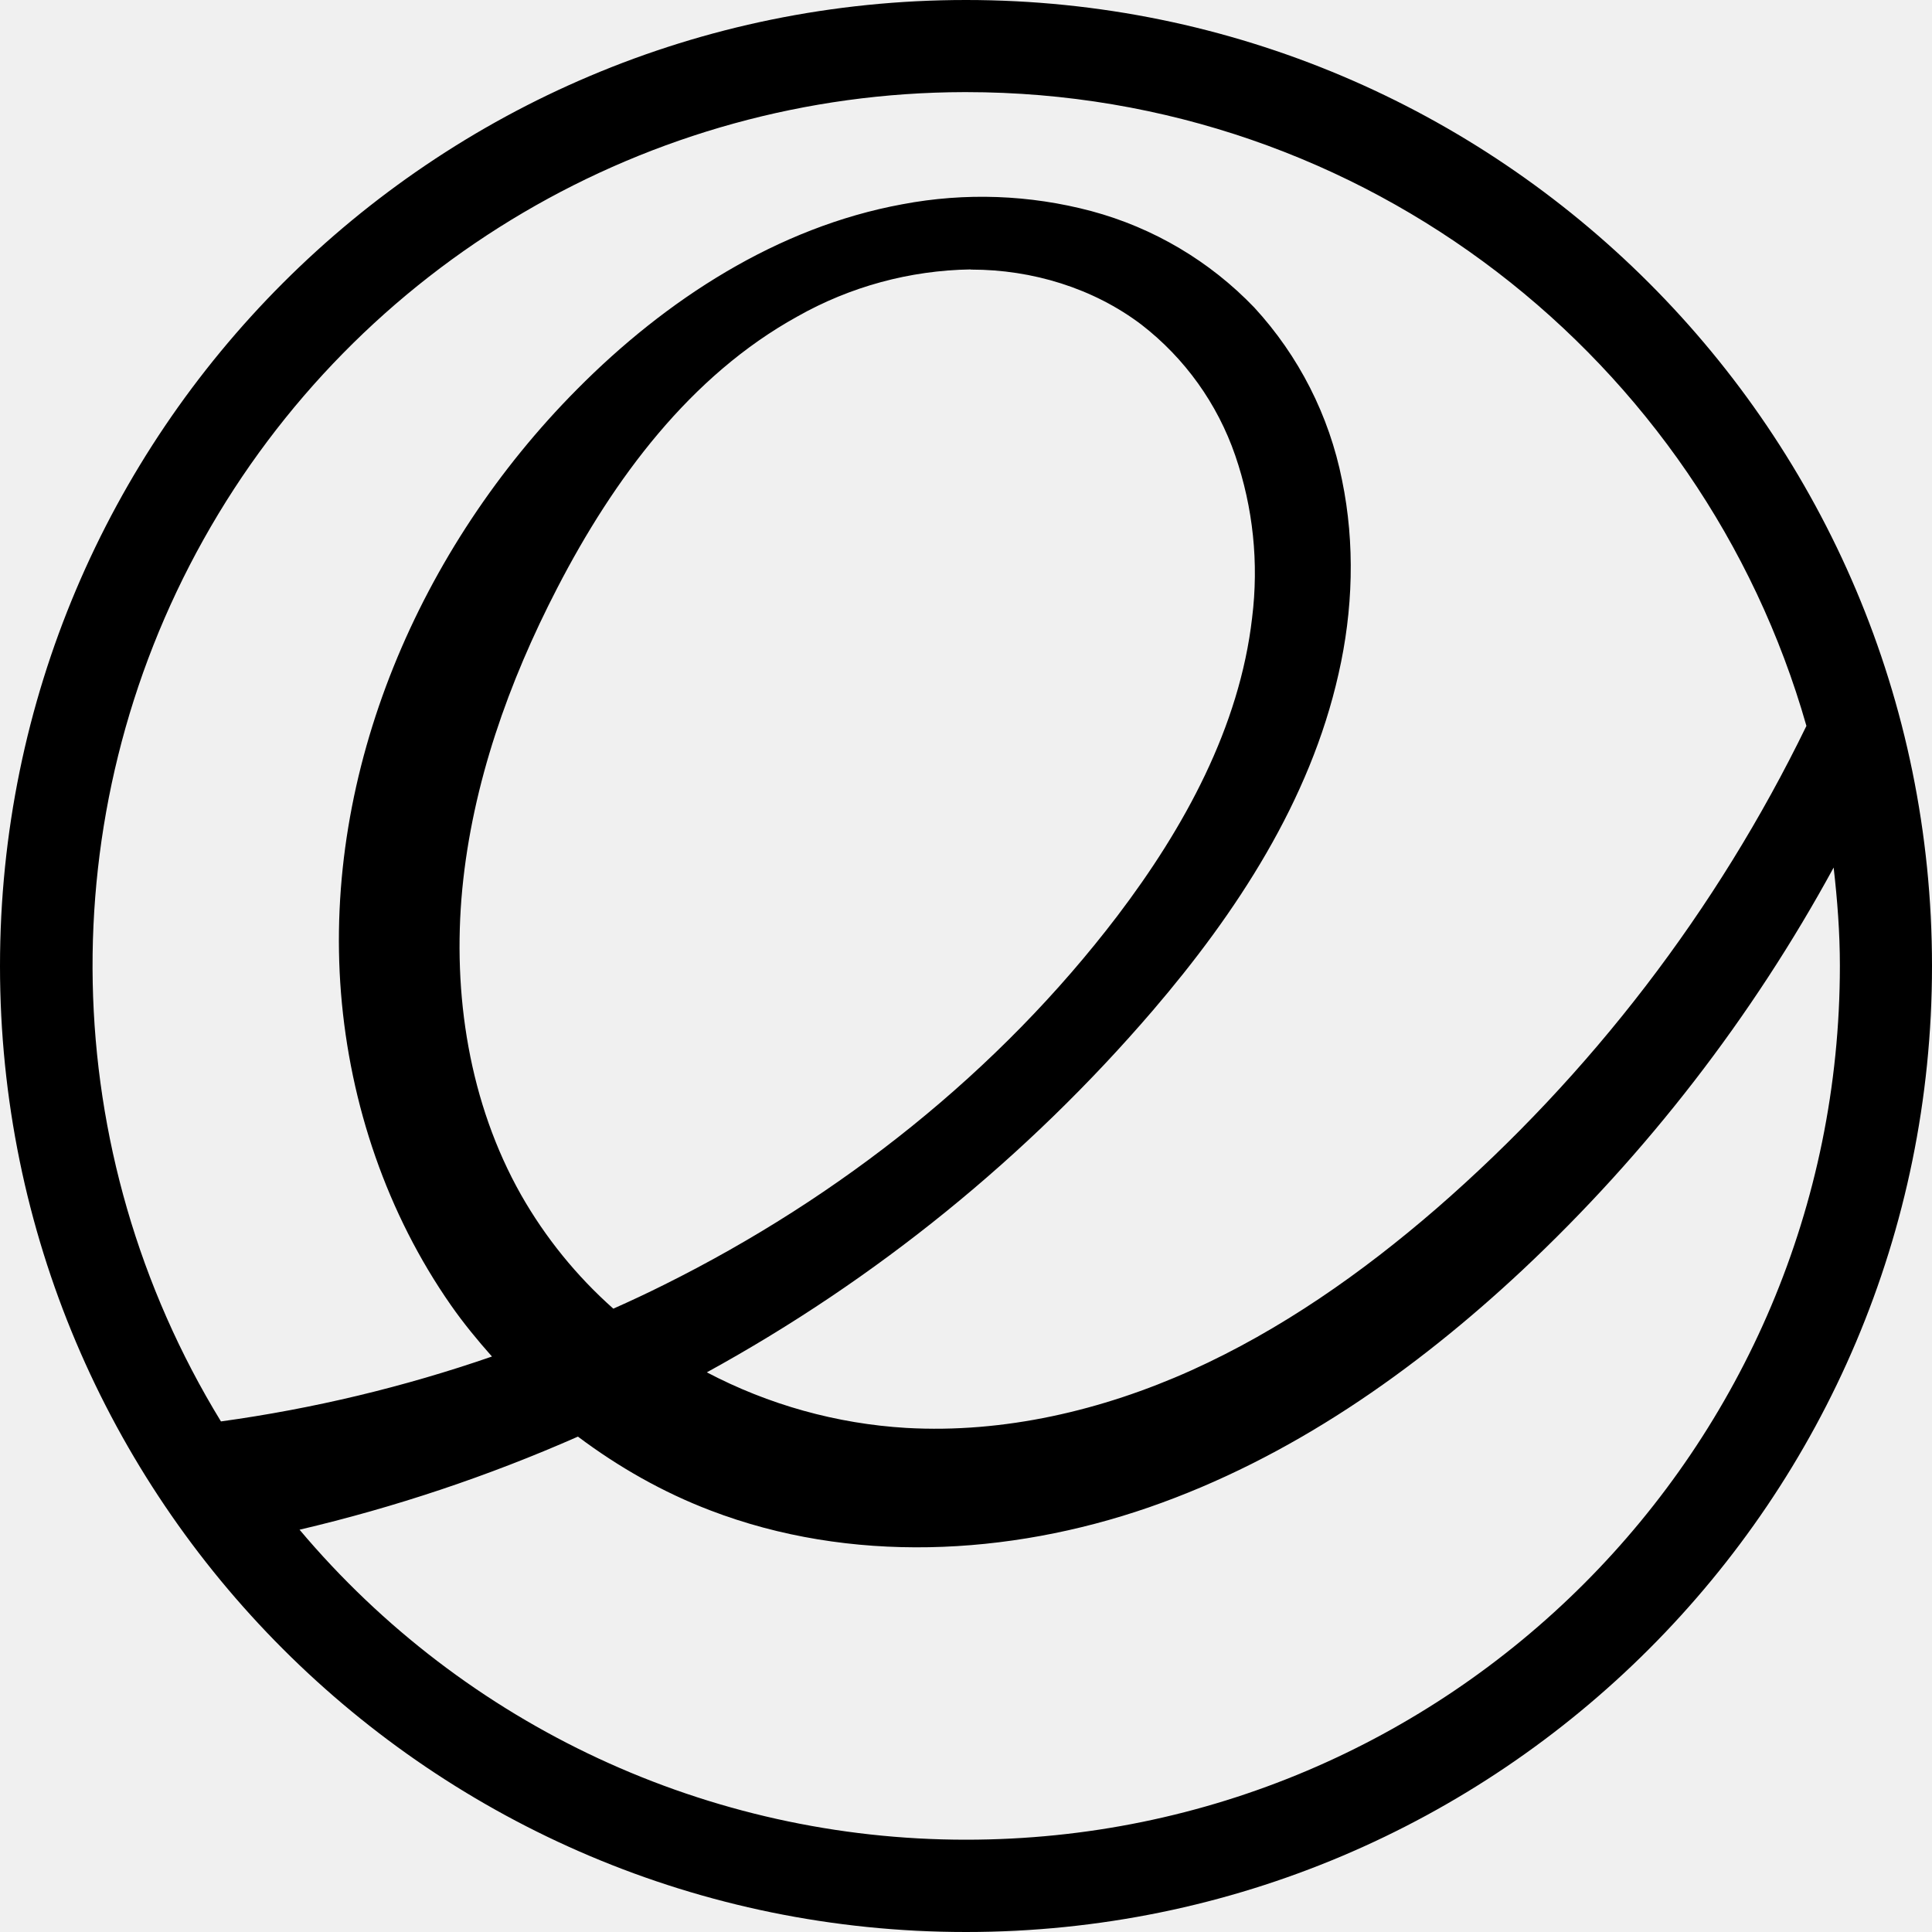
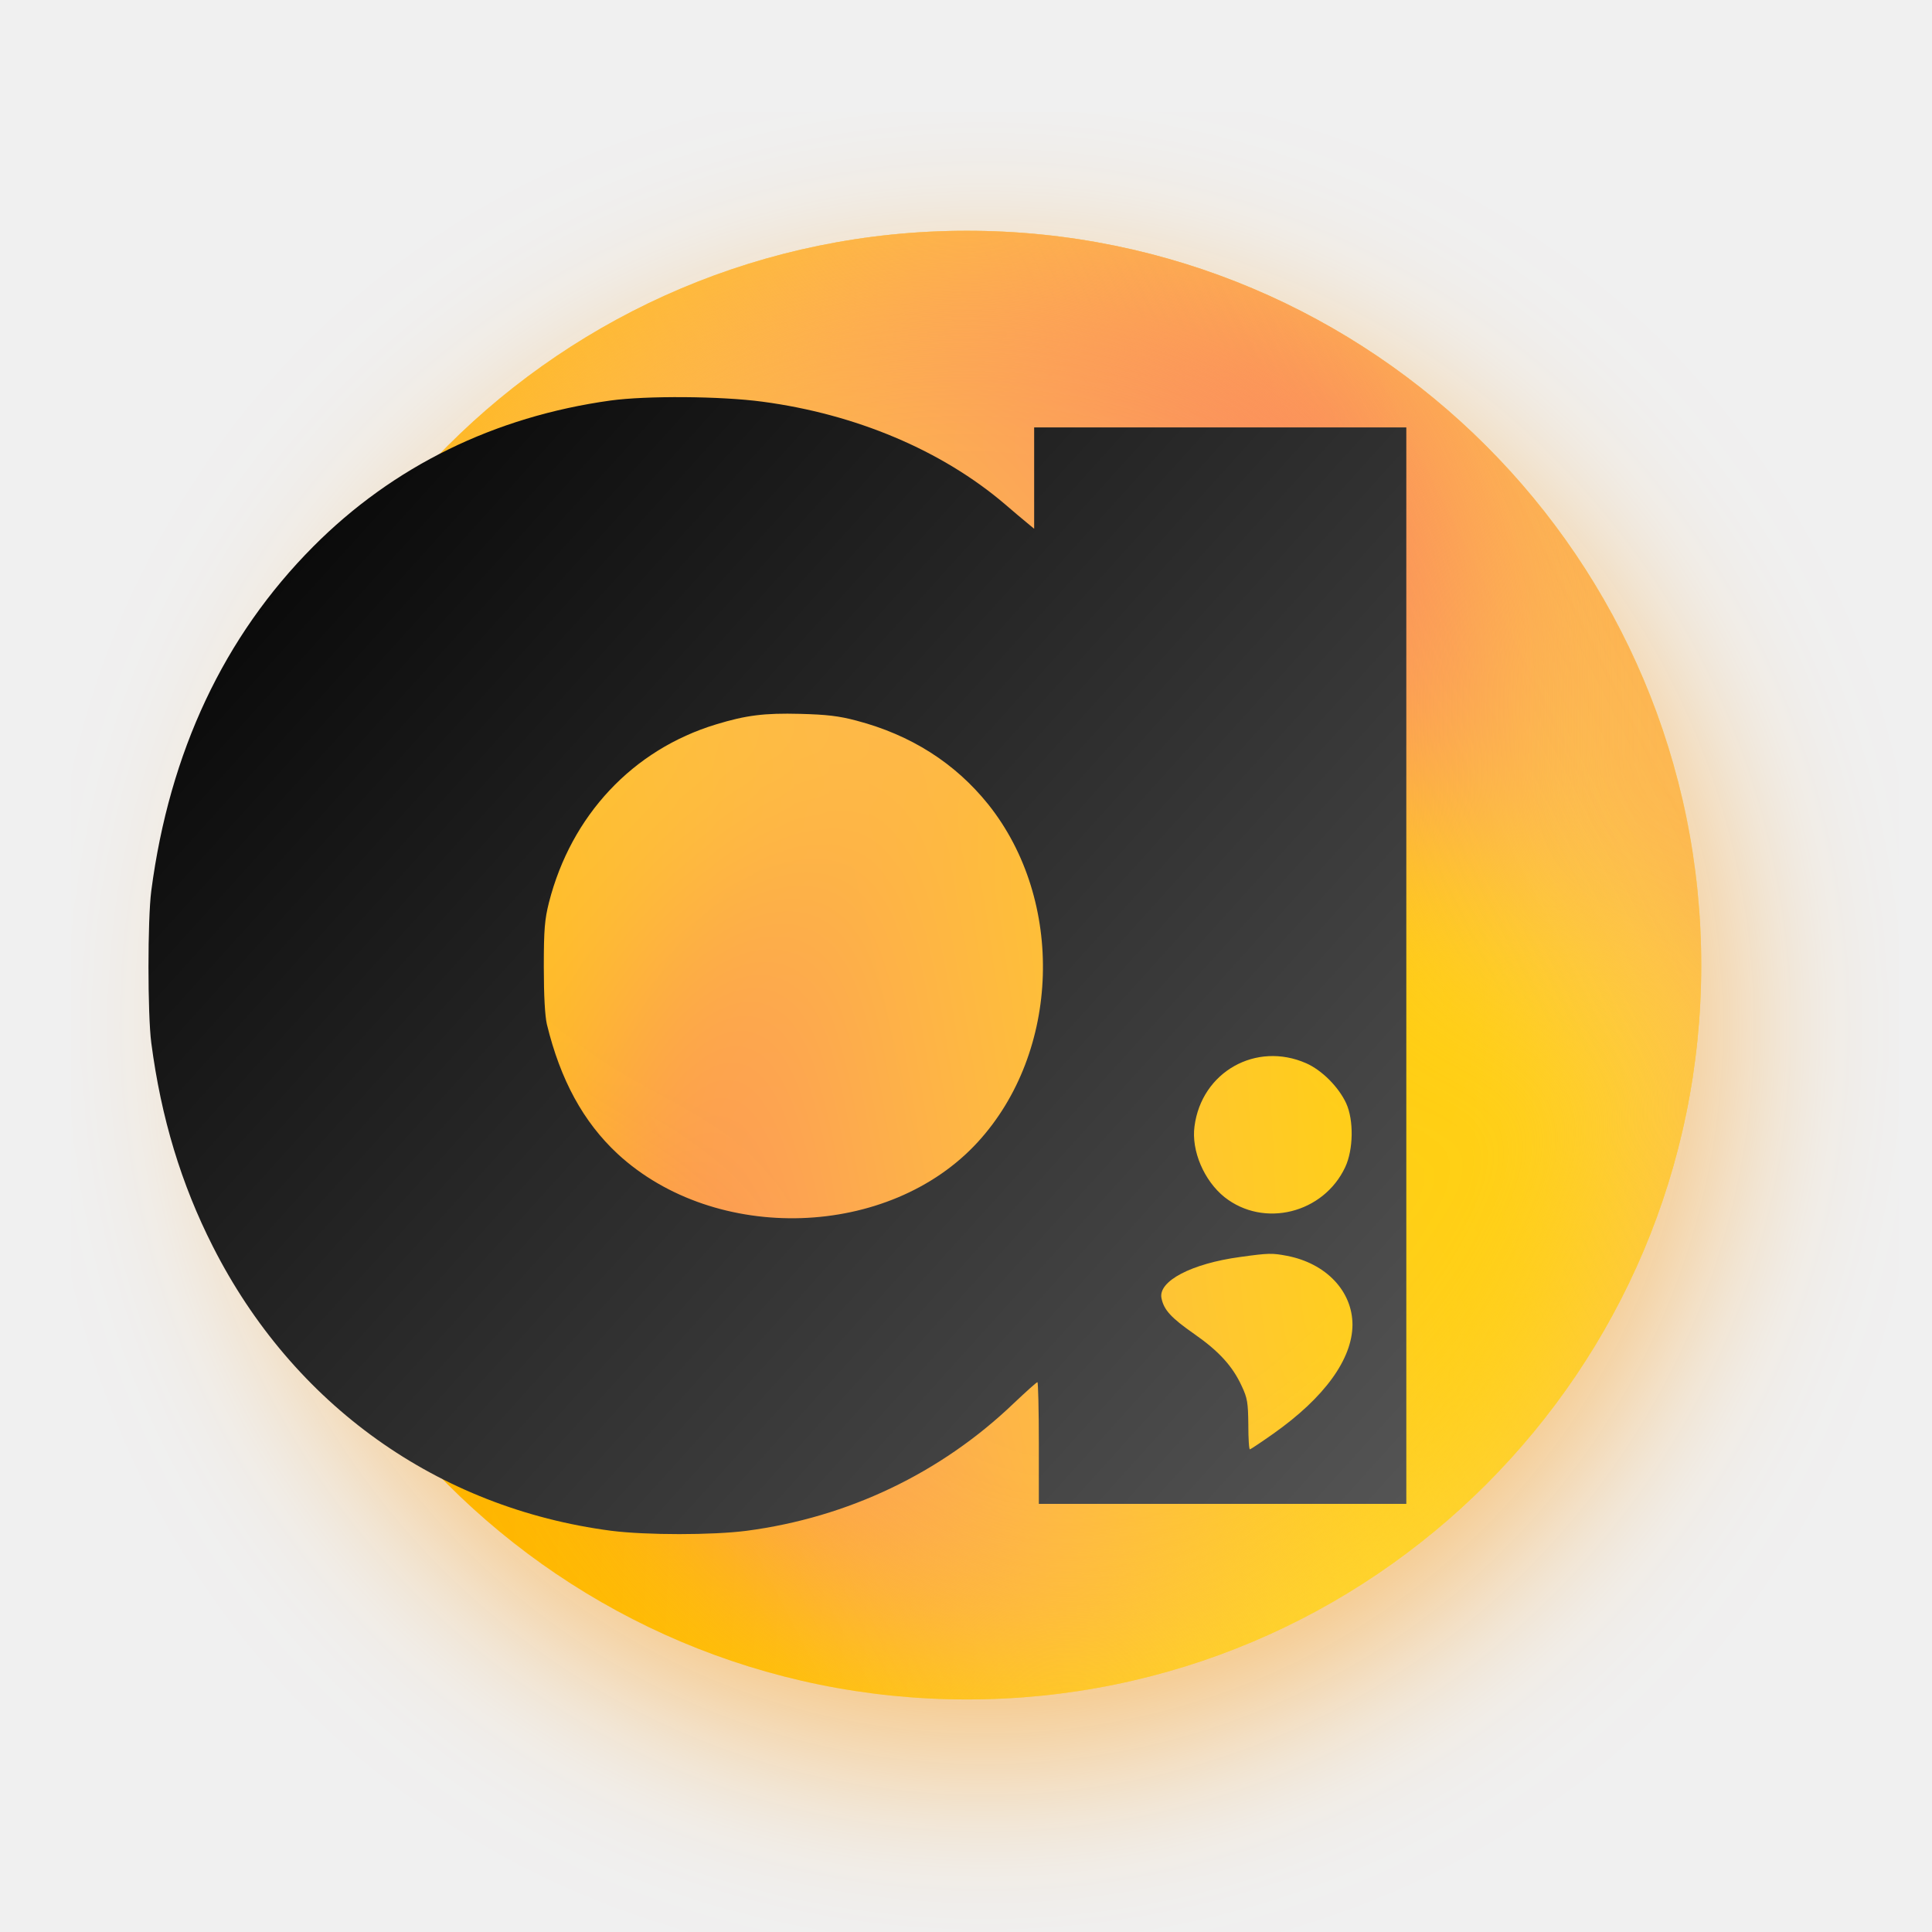
- <svg xmlns="http://www.w3.org/2000/svg" height="22" width="22">
-   <path d="M11 0C4.926 0 0 4.926 0 11s4.926 11 11 11 11-4.926 11-11S17.074 0 11 0zm-.02 1.049h.002a.07.07 0 0 0 .018 0c4.548 0 8.384 3.052 9.57 7.217a17.315 17.315 0 0 1-4.213 5.496c-.847.733-1.773 1.383-2.79 1.842-1.018.458-2.136.719-3.247.656a5.6 5.6 0 0 1-2.271-.633 18.276 18.276 0 0 0 5.078-4.12c.956-1.116 1.791-2.39 2.115-3.833.165-.722.19-1.48.04-2.207a4.079 4.079 0 0 0-.999-1.965 4.013 4.013 0 0 0-1.855-1.098 4.85 4.85 0 0 0-2.153-.078c-1.423.261-2.693 1.086-3.705 2.108-1.787 1.8-2.89 4.34-2.687 6.875.102 1.267.524 2.511 1.252 3.554.143.205.302.398.467.584a16.228 16.228 0 0 1-3.086.739A9.946 9.946 0 0 1 10.98 1.049zm.07 2.02c.004-.001.016.002.012.001.692 0 1.387.211 1.936.627a3.2 3.2 0 0 1 1.068 1.49 4.12 4.12 0 0 1 .192 1.848c-.143 1.243-.77 2.388-1.533 3.393-1.354 1.778-3.156 3.203-5.159 4.2-.19.095-.386.187-.582.274a5.114 5.114 0 0 1-1.05-1.295c-.59-1.044-.784-2.284-.67-3.482.116-1.199.526-2.356 1.082-3.43.643-1.244 1.516-2.418 2.732-3.09a4.14 4.14 0 0 1 1.973-.537zm9.83 6.81c.042.367.071.739.071 1.117 0 5.497-4.452 9.953-9.95 9.953a9.917 9.917 0 0 1-7.59-3.53 18.138 18.138 0 0 0 3.17-1.06c.461.346.967.634 1.507.84 1.59.61 3.392.52 4.996-.035 1.603-.555 3.021-1.549 4.256-2.705a18.264 18.264 0 0 0 3.54-4.58z" />
+ <svg xmlns="http://www.w3.org/2000/svg" width="1080" height="1080" viewBox="0 0 1080 1080" fill="none">
+   <g clip-path="url(#clip0)">
+     <g filter="url(#filter0_d)">
+       <circle cx="540.501" cy="539.501" r="410.501" fill="url(#paint0_linear)" />
+       <circle cx="540.501" cy="539.501" r="410.501" fill="url(#paint1_linear)" />
+     </g>
+     <mask id="mask0" mask-type="alpha" maskUnits="userSpaceOnUse" x="130" y="129" width="822" height="822">
+       <circle cx="540.501" cy="539.501" r="410.501" fill="url(#paint2_linear)" />
+       <circle cx="540.501" cy="539.501" r="410.501" fill="url(#paint3_linear)" />
+     </mask>
+     <g mask="url(#mask0)">
+       <g filter="url(#filter1_f)">
+         <mask id="mask1" mask-type="alpha" maskUnits="userSpaceOnUse" x="130" y="129" width="822" height="822">
+           <circle cx="540.501" cy="539.501" r="410.501" fill="url(#paint4_linear)" />
+           <circle cx="540.501" cy="539.501" r="410.501" fill="url(#paint5_linear)" />
+         </mask>
+         <g mask="url(#mask1)">
+           <circle cx="460.5" cy="389.5" r="366.5" fill="url(#paint6_linear)" />
+           <circle cx="460.5" cy="389.5" r="366.5" fill="url(#paint7_linear)" />
+           <circle cx="893.5" cy="872.5" r="332.5" fill="url(#paint8_linear)" />
+           <circle cx="893.5" cy="872.5" r="332.5" fill="url(#paint9_linear)" />
+           <circle cx="603" cy="671.5" r="270" fill="url(#paint10_linear)" />
+           <circle cx="603" cy="671.5" r="270" fill="url(#paint11_linear)" />
+         </g>
+       </g>
+     </g>
+     <path d="M341.28 223.894C276.383 232.92 219.729 260.652 175.112 305.521C125.262 355.621 94.776 420.242 84.57 497.945C82.477 514.035 82.477 566.882 84.57 582.972C90.065 624.962 101.318 661.983 118.981 696.778C163.859 785.338 244.719 843.026 341.672 855.715C361.43 858.201 398.195 858.201 417.429 855.715C473.952 848.258 525.896 823.535 566.718 784.423C573.522 778.012 579.41 772.65 579.933 772.65C580.326 772.65 580.718 787.955 580.718 806.66V840.671H786.138V238.937H578.101V295.578L574.307 292.439C572.213 290.739 566.457 285.899 561.615 281.713C526.42 251.757 478.4 231.481 426.196 224.547C402.906 221.408 361.298 221.147 341.28 223.894ZM478.794 402.845C509.149 410.824 533.878 426.521 552.457 449.675C595.372 503.439 592.756 587.943 546.699 638.305C497.241 692.461 400.027 695.601 345.205 644.977C326.103 627.187 313.28 603.771 305.691 572.507C304.644 567.798 303.99 556.81 303.99 540.458C303.99 519.398 304.514 513.904 306.869 504.486C319.298 455.824 353.71 419.065 400.289 404.937C417.036 399.836 427.242 398.528 447.261 399.051C462.176 399.443 468.981 400.228 478.794 402.845ZM730.139 594.352C739.035 598.277 748.325 607.695 752.513 616.721C756.83 626.14 756.568 642.622 751.989 652.433C739.82 678.334 706.456 686.575 684.475 669.177C673.092 660.021 665.896 643.276 667.728 629.672C671.653 599.193 702.138 582.056 730.139 594.352ZM719.409 702.011C741.26 706.197 756.045 721.763 756.045 740.6C755.914 759.83 740.344 781.283 711.821 801.428C705.148 806.137 699.26 810.061 698.737 810.192C698.213 810.454 697.821 804.305 697.821 796.457C697.69 784.03 697.297 781.544 694.157 774.873C689.055 763.754 681.466 755.382 667.596 745.702C654.643 736.676 650.587 732.229 649.279 725.688C647.317 716.139 666.158 706.328 693.242 702.665C709.204 700.441 711.166 700.441 719.409 702.011Z" fill="url(#paint12_linear)" />
+   </g>
+   <defs>
+     <filter id="filter0_d" x="40" y="63" width="1021" height="1021" filterUnits="userSpaceOnUse" color-interpolation-filters="sRGB">
+       <feFlood flood-opacity="0" result="BackgroundImageFix" />
+       <feColorMatrix in="SourceAlpha" type="matrix" values="0 0 0 0 0 0 0 0 0 0 0 0 0 0 0 0 0 0 127 0" />
+       <feOffset dx="10" dy="34" />
+       <feGaussianBlur stdDeviation="50" />
+       <feColorMatrix type="matrix" values="0 0 0 0 1 0 0 0 0 0.583 0 0 0 0 0 0 0 0 0.5 0" />
+       <feBlend mode="normal" in2="BackgroundImageFix" result="effect1_dropShadow" />
+       <feBlend mode="normal" in="SourceGraphic" in2="effect1_dropShadow" result="shape" />
+     </filter>
+     <filter id="filter1_f" x="30" y="29" width="1021" height="1021" filterUnits="userSpaceOnUse" color-interpolation-filters="sRGB">
+       <feFlood flood-opacity="0" result="BackgroundImageFix" />
+       <feBlend mode="normal" in="SourceGraphic" in2="BackgroundImageFix" result="shape" />
+       <feGaussianBlur stdDeviation="50" result="effect1_foregroundBlur" />
+     </filter>
+     <linearGradient id="paint0_linear" x1="1198.67" y1="499.935" x2="-1201.05" y2="398.128" gradientUnits="userSpaceOnUse">
+       <stop offset="0.179" stop-color="#FFDD00" />
+       <stop offset="0.551" stop-color="#FF9500" />
+     </linearGradient>
+     <linearGradient id="paint1_linear" x1="1469.39" y1="-173.793" x2="205.421" y2="475.252" gradientUnits="userSpaceOnUse">
+       <stop stop-color="#F50E53" />
+       <stop offset="1" stop-color="white" stop-opacity="0" />
+     </linearGradient>
+     <linearGradient id="paint2_linear" x1="1198.67" y1="499.935" x2="-1201.05" y2="398.128" gradientUnits="userSpaceOnUse">
+       <stop offset="0.179" stop-color="#FFDD00" />
+       <stop offset="0.551" stop-color="#FF9500" />
+     </linearGradient>
+     <linearGradient id="paint3_linear" x1="1469.39" y1="-173.793" x2="205.421" y2="475.252" gradientUnits="userSpaceOnUse">
+       <stop stop-color="#F50E53" />
+       <stop offset="1" stop-color="white" stop-opacity="0" />
+     </linearGradient>
+     <linearGradient id="paint4_linear" x1="1198.67" y1="499.935" x2="-1201.05" y2="398.128" gradientUnits="userSpaceOnUse">
+       <stop offset="0.179" stop-color="#FFDD00" />
+       <stop offset="0.551" stop-color="#FF9500" />
+     </linearGradient>
+     <linearGradient id="paint5_linear" x1="1469.39" y1="-173.793" x2="205.421" y2="475.252" gradientUnits="userSpaceOnUse">
+       <stop stop-color="#F50E53" />
+       <stop offset="1" stop-color="white" stop-opacity="0" />
+     </linearGradient>
+     <linearGradient id="paint6_linear" x1="1048.12" y1="354.175" x2="-1094.37" y2="263.281" gradientUnits="userSpaceOnUse">
+       <stop offset="0.179" stop-color="#FFDD00" />
+       <stop offset="0.551" stop-color="#FF9500" />
+     </linearGradient>
+     <linearGradient id="paint7_linear" x1="933.646" y1="-82.143" x2="46.328" y2="466.337" gradientUnits="userSpaceOnUse">
+       <stop stop-color="#F50E53" />
+       <stop offset="1" stop-color="white" stop-opacity="0" />
+     </linearGradient>
+     <linearGradient id="paint8_linear" x1="1305" y1="-77" x2="369.023" y2="816.135" gradientUnits="userSpaceOnUse">
+       <stop offset="0.549" stop-color="#FFDD00" />
+       <stop offset="1" stop-color="#FF9500" />
+     </linearGradient>
+     <linearGradient id="paint9_linear" x1="1645.89" y1="294.742" x2="622.09" y2="820.459" gradientUnits="userSpaceOnUse">
+       <stop stop-color="#F50E53" />
+       <stop offset="1" stop-color="white" stop-opacity="0" />
+     </linearGradient>
+     <linearGradient id="paint10_linear" x1="1035.9" y1="645.476" x2="-98.836" y2="580.451" gradientUnits="userSpaceOnUse">
+       <stop stop-color="#FFDD00" />
+       <stop offset="1" stop-color="#FF9500" />
+     </linearGradient>
+     <linearGradient id="paint11_linear" x1="29" y1="870" x2="860.879" y2="675.804" gradientUnits="userSpaceOnUse">
+       <stop stop-color="#F50E53" />
+       <stop offset="1" stop-color="white" stop-opacity="0" />
+     </linearGradient>
+     <linearGradient id="paint12_linear" x1="83" y1="222" x2="785.673" y2="857.321" gradientUnits="userSpaceOnUse">
+       <stop />
+       <stop offset="1" stop-color="#555555" />
+     </linearGradient>
+     <clipPath id="clip0">
+       <rect width="1080" height="1080" fill="white" />
+     </clipPath>
+   </defs>
</svg>
